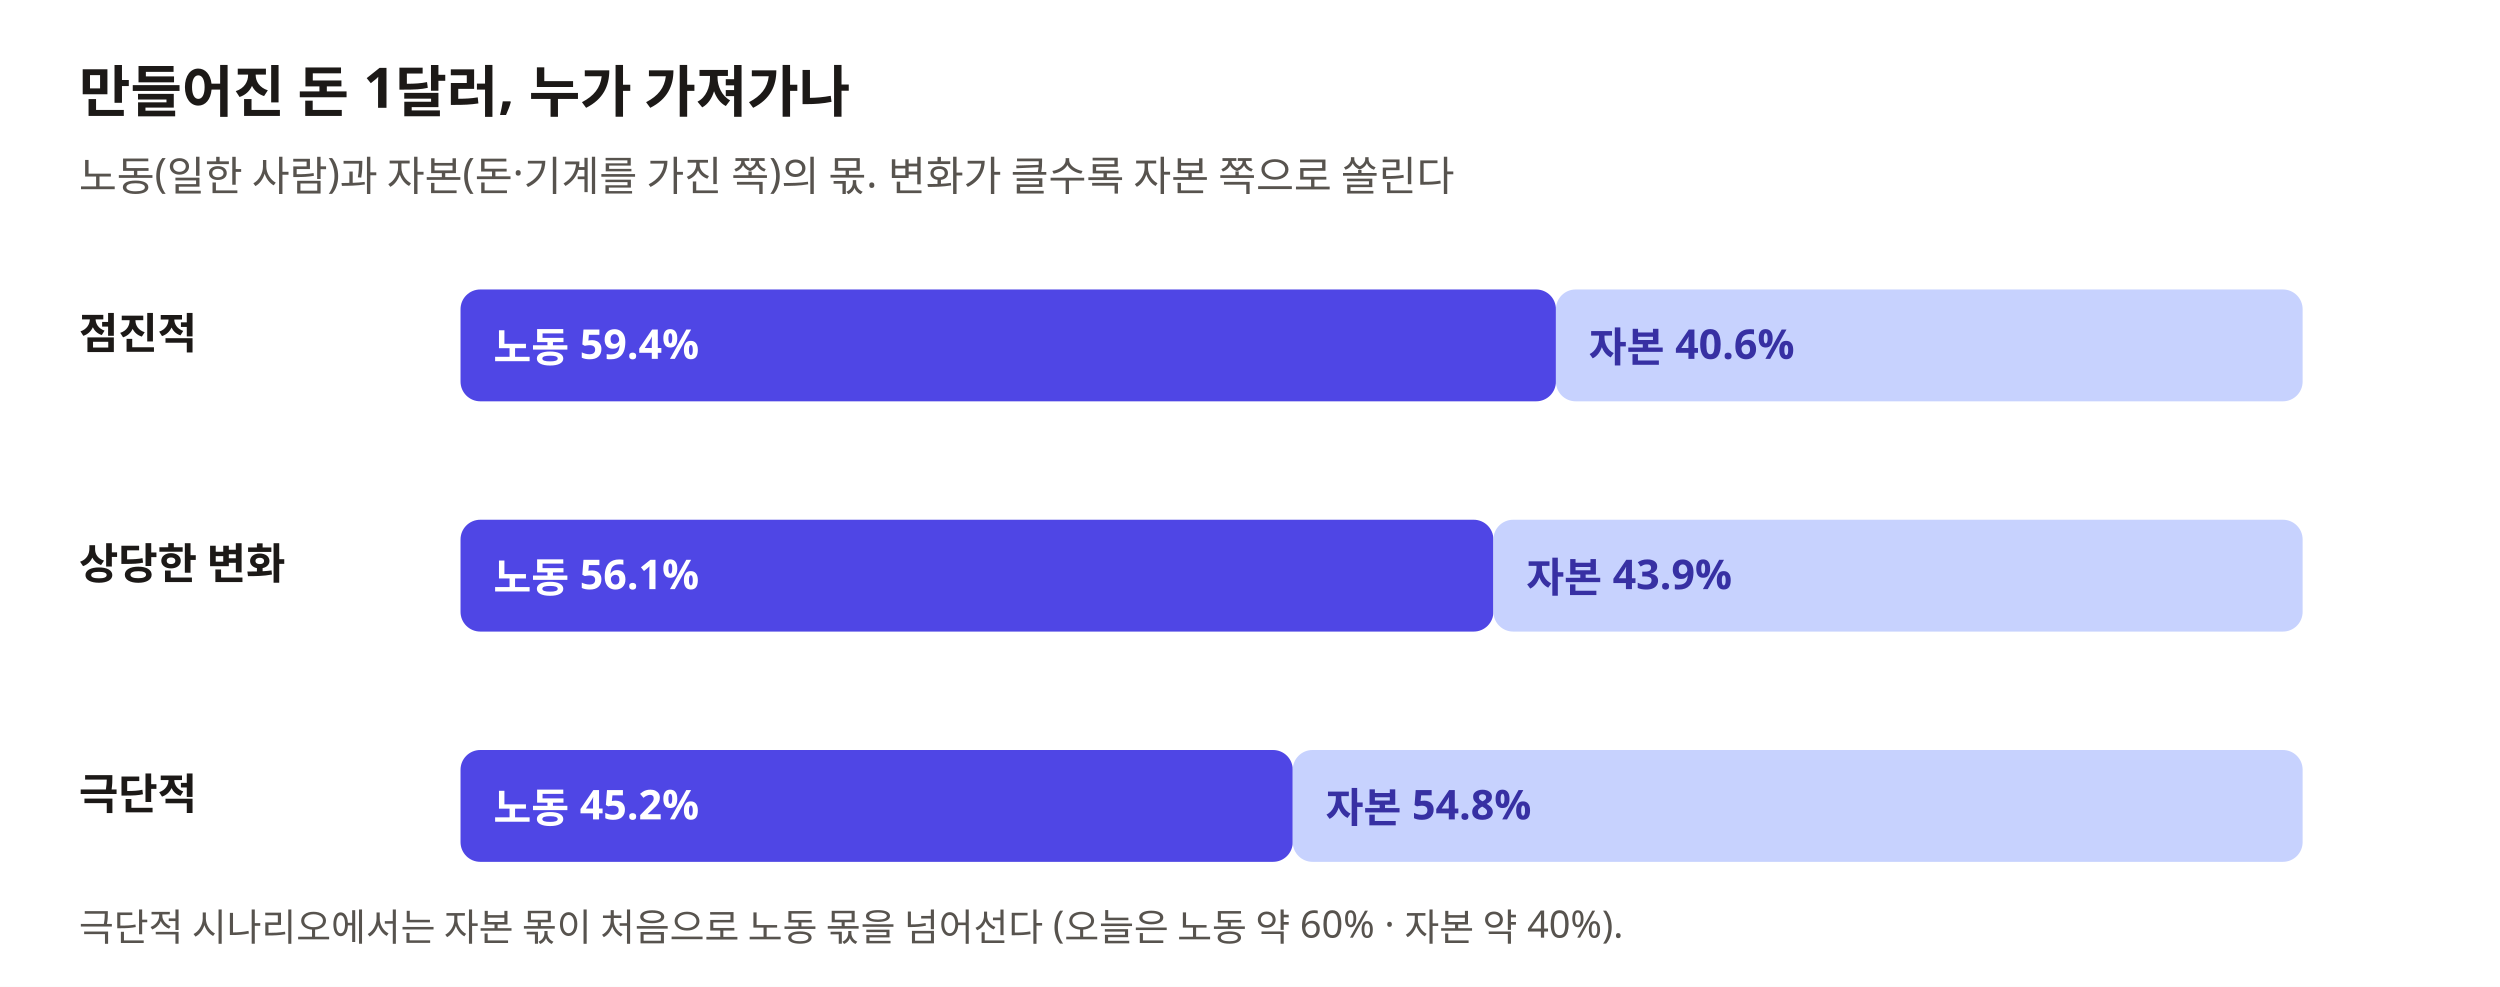
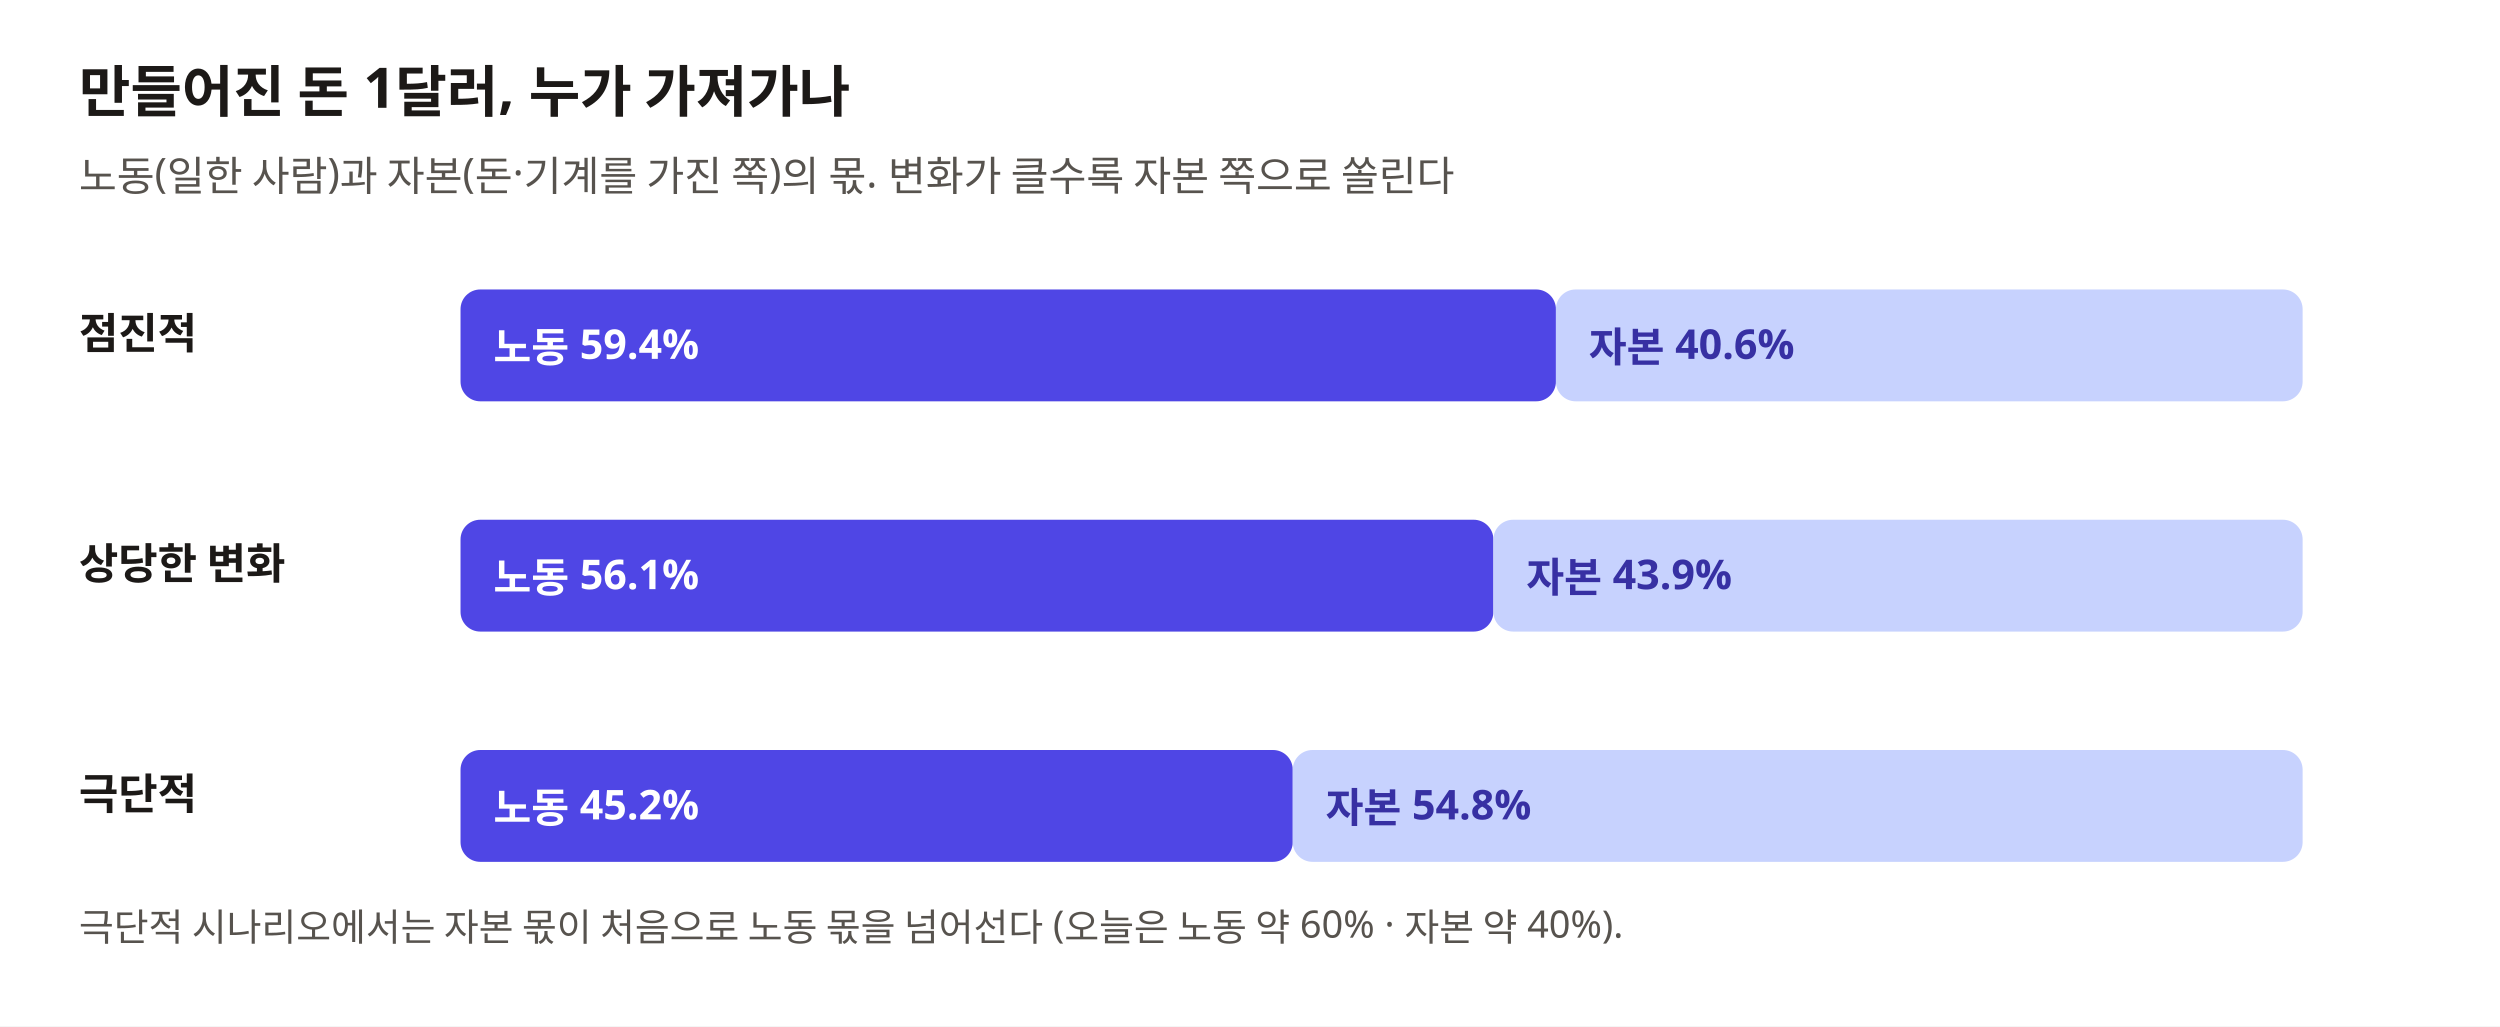
- <svg xmlns="http://www.w3.org/2000/svg" viewBox="0 0 760 300" width="100%" role="img" aria-label="시나리오별 노동과 자본의 몫">
-   <rect width="760" height="300" fill="#ffffff" />
+ <svg xmlns="http://www.w3.org/2000/svg" viewBox="0 0 760 312" width="100%" role="img" aria-label="시나리오별 노동과 자본의 몫">
+   <defs>
+     <style>
+       @font-face{font-family:"Wanted Sans";src:url("../fonts/WantedSansVariable.woff2") format("woff2-variations");font-weight:400 1000;font-display:swap}
+       text{font-family:"Wanted Sans","Apple SD Gothic Neo","Malgun Gothic",sans-serif}
+     </style>
+   </defs>
+   <rect width="760" height="312" fill="#ffffff" />
  <text x="24" y="34" font-size="17" font-weight="700" fill="#1c1917" font-family="Apple SD Gothic Neo, Malgun Gothic, Noto Sans KR, sans-serif">만들어진 돈 1달러, 누가 가져가나</text>
  <text x="24" y="58" font-size="12.5" fill="#57534e" font-family="Apple SD Gothic Neo, Malgun Gothic, Noto Sans KR, sans-serif">노동(일한 사람)과 자본(돈·기계를 가진 쪽)의 몫. 변화가 클수록 자본 쪽으로 쏠린다</text>
  <g font-family="Apple SD Gothic Neo, Malgun Gothic, Noto Sans KR, sans-serif">
    <text x="24" y="106" font-size="13" font-weight="700" fill="#1c1917">점진적</text>
    <rect x="140" y="88" width="333" height="34" rx="6" fill="#4f46e5" />
    <rect x="473" y="88" width="227" height="34" rx="6" fill="#c7d2fe" />
    <text x="150" y="110" font-size="12.5" fill="#ffffff" font-weight="700">노동 59.4%</text>
    <text x="483" y="110" font-size="12.5" fill="#3730a3" font-weight="700">자본 40.6%</text>
    <text x="24" y="176" font-size="13" font-weight="700" fill="#1c1917">상당한 변화</text>
    <rect x="140" y="158" width="314" height="34" rx="6" fill="#4f46e5" />
    <rect x="454" y="158" width="246" height="34" rx="6" fill="#c7d2fe" />
    <text x="150" y="180" font-size="12.5" fill="#ffffff" font-weight="700">노동 56.1%</text>
    <text x="464" y="180" font-size="12.5" fill="#3730a3" font-weight="700">자본 43.9%</text>
    <text x="24" y="246" font-size="13" font-weight="700" fill="#1c1917">극단적</text>
    <rect x="140" y="228" width="253" height="34" rx="6" fill="#4f46e5" />
    <rect x="393" y="228" width="307" height="34" rx="6" fill="#c7d2fe" />
    <text x="150" y="250" font-size="12.5" fill="#ffffff" font-weight="700">노동 45.2%</text>
    <text x="403" y="250" font-size="12.5" fill="#3730a3" font-weight="700">자본 54.8%</text>
    <text x="24" y="286" font-size="11.5" fill="#57534e">극단적 시나리오에서는 자본 몫이 처음으로 노동 몫을 넘어선다 (오늘은 노동 약 60% · 자본 약 40%).</text>
  </g>
</svg>
